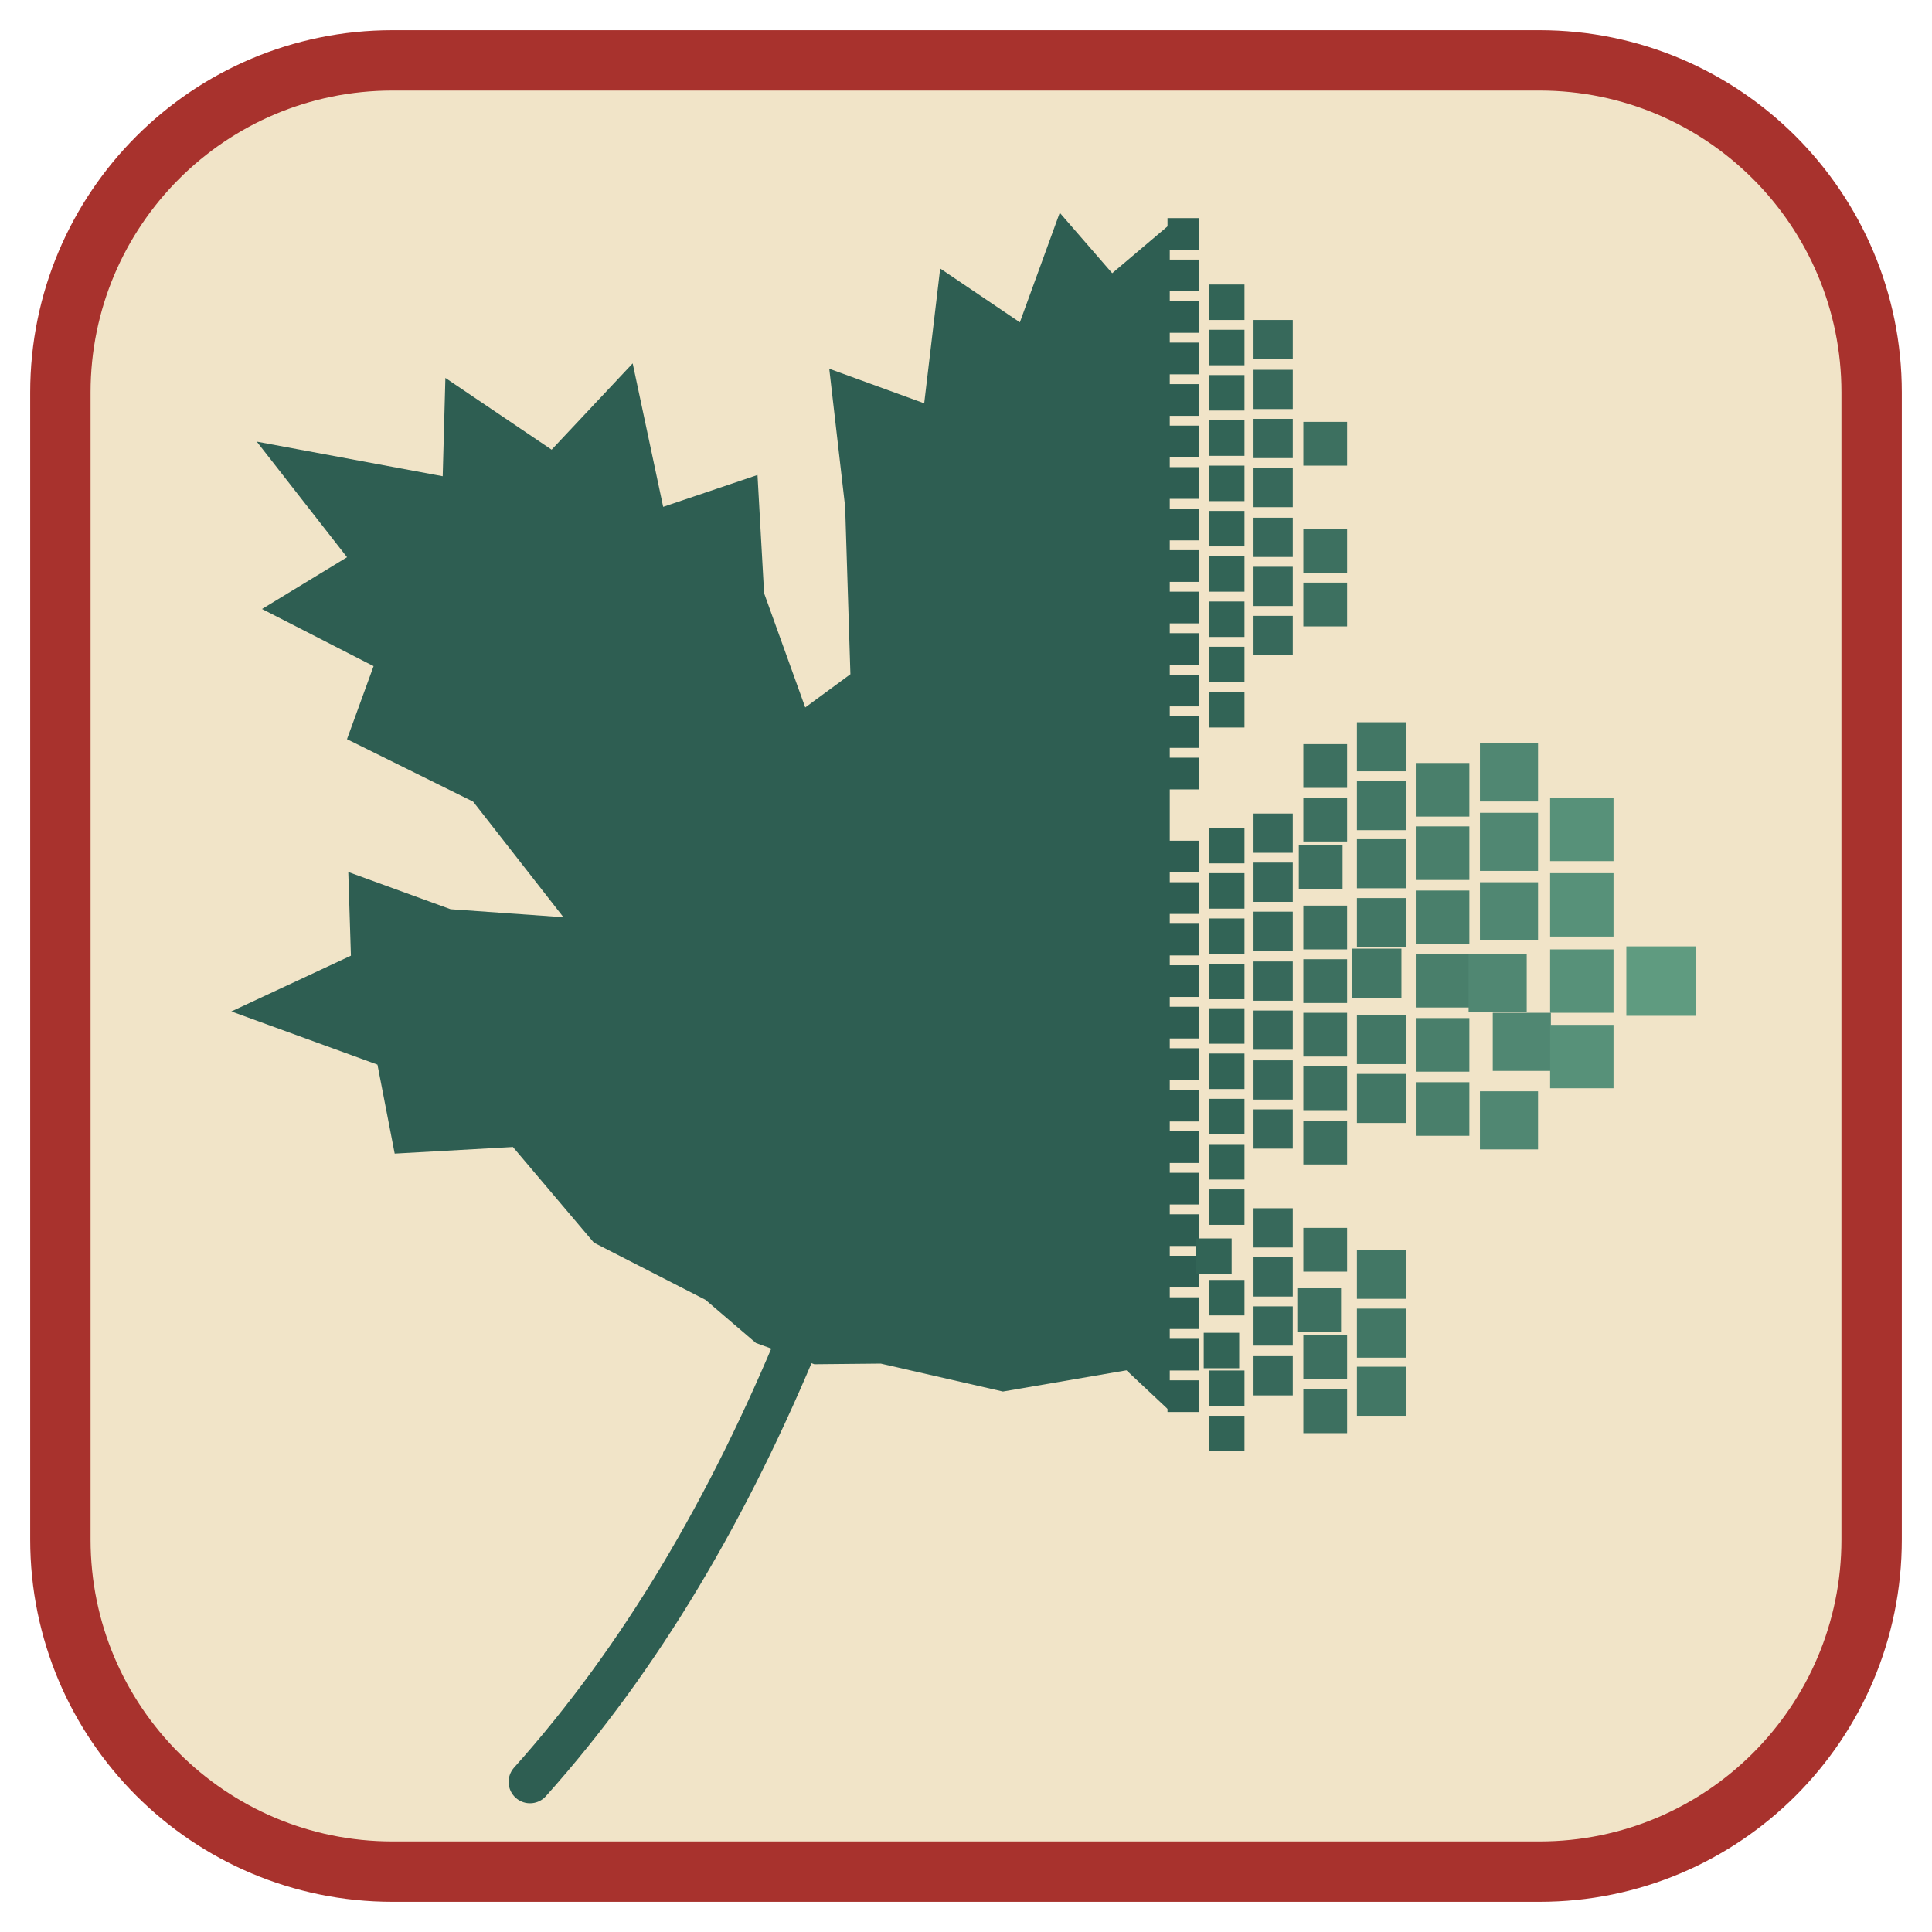
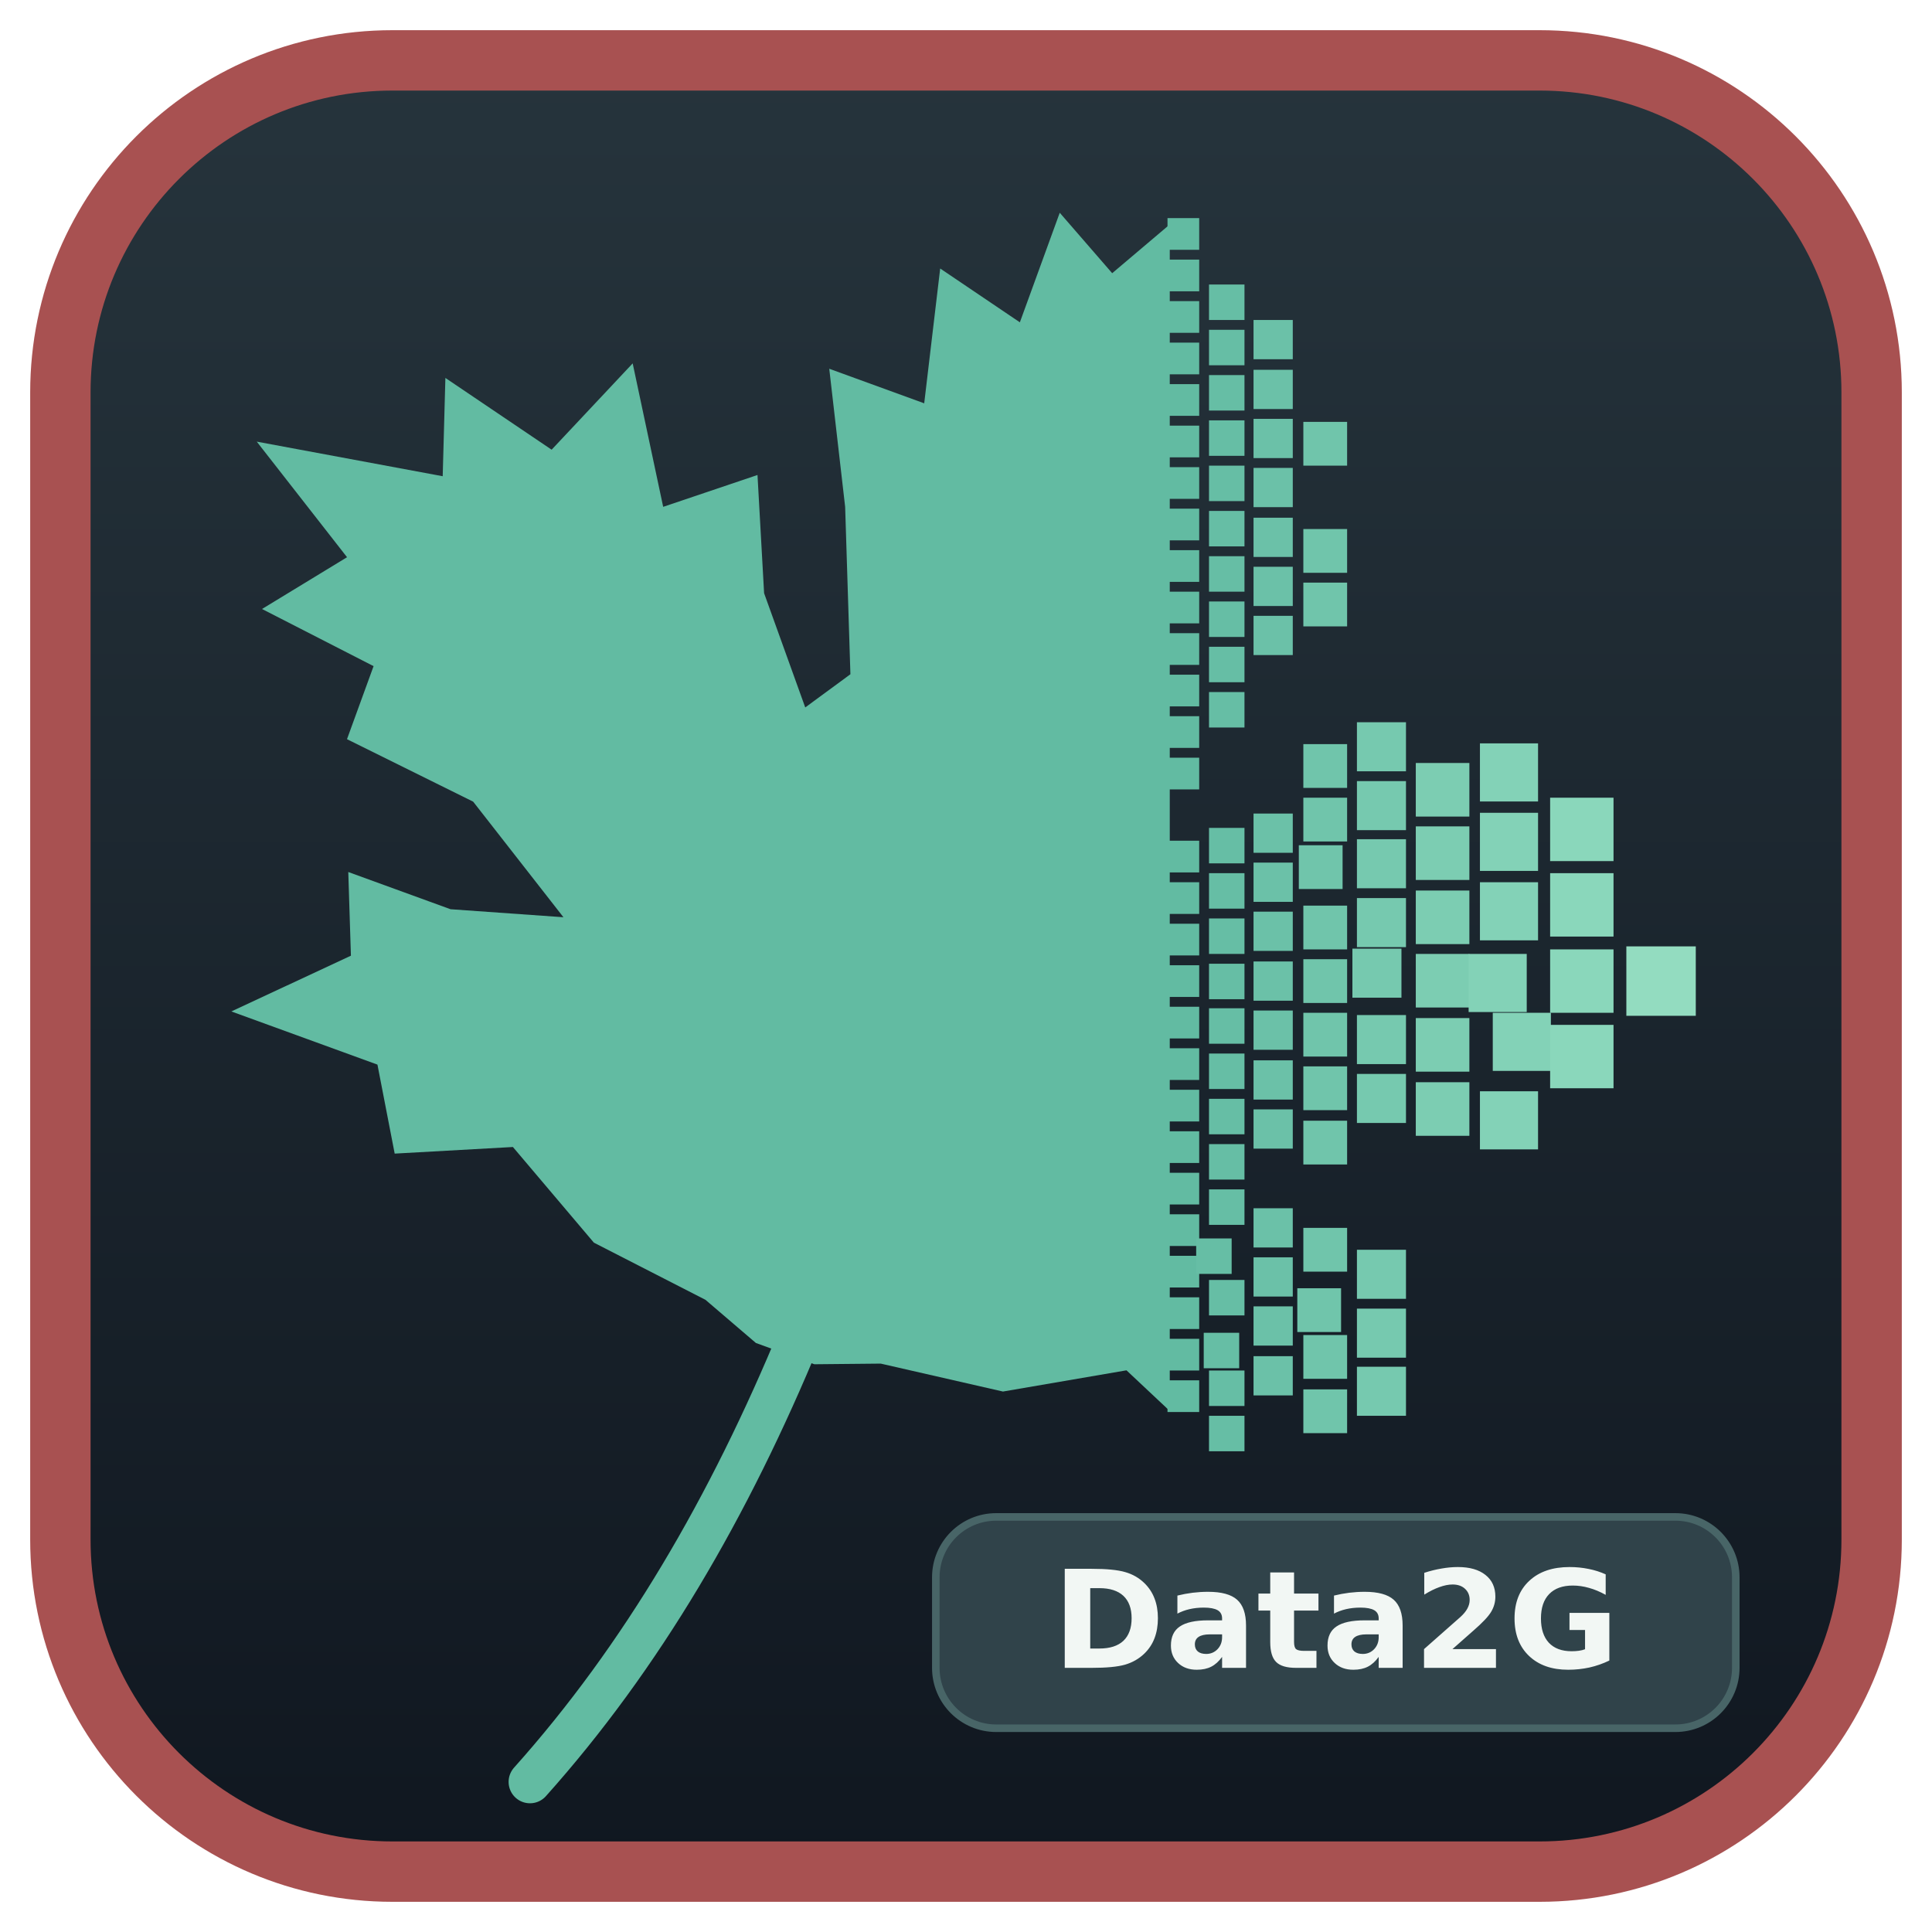
<svg xmlns="http://www.w3.org/2000/svg" width="256" height="256" viewBox="0 0 256 256">
  <defs>
    <clipPath id="smooth">
      <rect width="155" height="256" />
    </clipPath>
+     <linearGradient id="tile" x2="0" y2="1">
+       <stop stop-color="#26343c" />
+       <stop offset="1" stop-color="#101720" />
+     </linearGradient>
  </defs>
-   <rect x="8" y="8" width="240" height="240" rx="44" fill="#f1e4c8" />
+   <rect x="8" y="8" width="240" height="240" rx="44" fill="url(#tile)" />
  <g clip-path="url(#smooth)">
-     <path fill="#2e5e52" transform="translate(122 130) rotate(20) scale(1.03)" d="M0 -108 L8 -94 L17 -99 L17 -84 L29 -87 L25 -70 L38 -70 L30 -54 L22 -34 L26 -28 L36 -40 L42 -54 L52 -46 L62 -62 L68 -48 L84 -52 L80 -40 L104 -36 L88 -26 L96 -16 L80 -14 L80 -4 L62 -2 L46 8 L60 12 L74 12 L70 22 L82 34 L62 34 L56 44 L42 38 L28 46 L12 48 L4 51 L-4 51 L-12 48 L-28 46 L-42 38 L-56 44 L-62 34 L-82 34 L-70 22 L-74 12 L-60 12 L-46 8 L-62 -2 L-80 -4 L-80 -14 L-96 -16 L-88 -26 L-104 -36 L-80 -40 L-84 -52 L-68 -48 L-62 -62 L-52 -46 L-42 -54 L-36 -40 L-26 -28 L-22 -34 L-30 -54 L-38 -70 L-25 -70 L-29 -87 L-17 -84 L-17 -99 L-8 -94 Z" />
-     <path fill="none" stroke="#2e5e52" stroke-width="5.5" stroke-linecap="round" transform="translate(122 130) rotate(20) scale(1.03)" d="M1 48 C0 72 -4 94 -12 114" />
+     <path fill="#62bba2" transform="translate(122 130) rotate(20) scale(1.03)" d="M0 -108 L8 -94 L17 -99 L17 -84 L29 -87 L25 -70 L38 -70 L30 -54 L22 -34 L26 -28 L36 -40 L42 -54 L52 -46 L62 -62 L68 -48 L84 -52 L80 -40 L104 -36 L88 -26 L96 -16 L80 -14 L80 -4 L62 -2 L46 8 L60 12 L74 12 L70 22 L82 34 L62 34 L56 44 L42 38 L28 46 L12 48 L4 51 L-4 51 L-12 48 L-28 46 L-42 38 L-56 44 L-62 34 L-82 34 L-70 22 L-74 12 L-60 12 L-46 8 L-62 -2 L-80 -4 L-80 -14 L-96 -16 L-88 -26 L-104 -36 L-80 -40 L-84 -52 L-68 -48 L-62 -62 L-52 -46 L-42 -54 L-36 -40 L-26 -28 L-22 -34 L-30 -54 L-38 -70 L-25 -70 L-29 -87 L-17 -84 L-17 -99 L-8 -94 Z" />
+     <path fill="none" stroke="#62bba2" stroke-width="5.5" stroke-linecap="round" transform="translate(122 130) rotate(20) scale(1.03)" d="M1 48 C0 72 -4 94 -12 114" />
  </g>
-   <rect x="154.7" y="28.9" width="4.2" height="4.2" fill="#2e5e52" />
-   <rect x="154.7" y="34.4" width="4.2" height="4.2" fill="#2e5e52" />
-   <rect x="154.7" y="39.9" width="4.2" height="4.2" fill="#2e5e52" />
-   <rect x="154.7" y="45.4" width="4.2" height="4.2" fill="#2e5e52" />
-   <rect x="154.7" y="50.9" width="4.2" height="4.2" fill="#2e5e52" />
-   <rect x="154.7" y="56.4" width="4.2" height="4.2" fill="#2e5e52" />
-   <rect x="154.7" y="61.9" width="4.2" height="4.2" fill="#2e5e52" />
-   <rect x="154.7" y="67.4" width="4.2" height="4.2" fill="#2e5e52" />
-   <rect x="154.7" y="72.9" width="4.2" height="4.2" fill="#2e5e52" />
-   <rect x="154.7" y="78.4" width="4.2" height="4.2" fill="#2e5e52" />
-   <rect x="154.7" y="83.9" width="4.2" height="4.2" fill="#2e5e52" />
-   <rect x="154.7" y="89.4" width="4.2" height="4.2" fill="#2e5e52" />
-   <rect x="154.7" y="94.9" width="4.2" height="4.2" fill="#2e5e52" />
-   <rect x="154.7" y="100.4" width="4.2" height="4.2" fill="#2e5e52" />
-   <rect x="154.7" y="111.4" width="4.2" height="4.2" fill="#2e5e52" />
-   <rect x="154.7" y="116.9" width="4.2" height="4.2" fill="#2e5e52" />
-   <rect x="154.7" y="122.4" width="4.2" height="4.2" fill="#2e5e52" />
-   <rect x="154.7" y="127.9" width="4.2" height="4.2" fill="#2e5e52" />
-   <rect x="154.7" y="133.4" width="4.2" height="4.2" fill="#2e5e52" />
-   <rect x="154.7" y="138.9" width="4.2" height="4.2" fill="#2e5e52" />
-   <rect x="154.7" y="144.4" width="4.2" height="4.2" fill="#2e5e52" />
-   <rect x="154.7" y="149.9" width="4.2" height="4.2" fill="#2e5e52" />
-   <rect x="154.7" y="155.4" width="4.2" height="4.2" fill="#2e5e52" />
-   <rect x="154.7" y="160.9" width="4.2" height="4.2" fill="#2e5e52" />
-   <rect x="154.7" y="166.4" width="4.2" height="4.2" fill="#2e5e52" />
-   <rect x="154.7" y="171.9" width="4.2" height="4.2" fill="#2e5e52" />
-   <rect x="154.7" y="177.4" width="4.2" height="4.2" fill="#2e5e52" />
-   <rect x="154.7" y="182.9" width="4.2" height="4.2" fill="#2e5e52" />
-   <rect x="160.2" y="37.7" width="4.7" height="4.7" fill="#326456" />
-   <rect x="160.2" y="43.7" width="4.7" height="4.7" fill="#326456" />
-   <rect x="160.2" y="49.7" width="4.7" height="4.7" fill="#326456" />
-   <rect x="160.2" y="55.7" width="4.7" height="4.7" fill="#326456" />
-   <rect x="160.2" y="61.7" width="4.7" height="4.7" fill="#326456" />
-   <rect x="160.2" y="67.7" width="4.7" height="4.7" fill="#326456" />
-   <rect x="160.2" y="73.7" width="4.7" height="4.7" fill="#326456" />
-   <rect x="160.2" y="79.7" width="4.7" height="4.7" fill="#326456" />
-   <rect x="160.2" y="85.7" width="4.7" height="4.7" fill="#326456" />
-   <rect x="160.2" y="91.7" width="4.7" height="4.7" fill="#326456" />
-   <rect x="160.2" y="109.7" width="4.7" height="4.7" fill="#326456" />
-   <rect x="160.2" y="115.7" width="4.7" height="4.7" fill="#326456" />
-   <rect x="160.2" y="121.7" width="4.7" height="4.7" fill="#326456" />
-   <rect x="160.2" y="127.7" width="4.7" height="4.7" fill="#326456" />
-   <rect x="160.2" y="133.6" width="4.7" height="4.7" fill="#326456" />
-   <rect x="160.2" y="139.6" width="4.7" height="4.7" fill="#326456" />
-   <rect x="160.2" y="145.6" width="4.7" height="4.7" fill="#326456" />
-   <rect x="160.2" y="151.6" width="4.7" height="4.7" fill="#326456" />
-   <rect x="160.2" y="157.6" width="4.7" height="4.7" fill="#326456" />
-   <rect x="158.5" y="164.1" width="4.7" height="4.7" fill="#326456" />
-   <rect x="160.2" y="169.6" width="4.7" height="4.7" fill="#326456" />
-   <rect x="159.5" y="176.6" width="4.7" height="4.7" fill="#326456" />
-   <rect x="160.2" y="181.6" width="4.7" height="4.7" fill="#326456" />
-   <rect x="160.2" y="187.6" width="4.7" height="4.7" fill="#326456" />
-   <rect x="166.1" y="42.4" width="5.2" height="5.2" fill="#37695b" />
-   <rect x="166.1" y="49.0" width="5.2" height="5.2" fill="#37695b" />
-   <rect x="166.1" y="55.5" width="5.2" height="5.2" fill="#37695b" />
-   <rect x="166.1" y="62.0" width="5.2" height="5.2" fill="#37695b" />
-   <rect x="166.1" y="68.6" width="5.2" height="5.2" fill="#37695b" />
-   <rect x="166.1" y="75.1" width="5.2" height="5.2" fill="#37695b" />
-   <rect x="166.1" y="81.6" width="5.2" height="5.2" fill="#37695b" />
-   <rect x="166.1" y="107.8" width="5.2" height="5.2" fill="#37695b" />
-   <rect x="166.1" y="114.3" width="5.2" height="5.2" fill="#37695b" />
-   <rect x="166.1" y="120.8" width="5.2" height="5.2" fill="#37695b" />
-   <rect x="166.1" y="127.4" width="5.2" height="5.2" fill="#37695b" />
-   <rect x="166.1" y="133.9" width="5.2" height="5.2" fill="#37695b" />
-   <rect x="166.1" y="140.5" width="5.2" height="5.2" fill="#37695b" />
-   <rect x="166.1" y="147.0" width="5.2" height="5.2" fill="#37695b" />
-   <rect x="166.1" y="160.1" width="5.2" height="5.2" fill="#37695b" />
-   <rect x="166.1" y="166.6" width="5.2" height="5.2" fill="#37695b" />
-   <rect x="166.1" y="173.1" width="5.2" height="5.2" fill="#37695b" />
-   <rect x="166.1" y="179.7" width="5.2" height="5.2" fill="#37695b" />
-   <rect x="172.7" y="55.9" width="5.8" height="5.8" fill="#3d7060" />
-   <rect x="172.7" y="70.1" width="5.8" height="5.8" fill="#3d7060" />
-   <rect x="172.7" y="77.2" width="5.8" height="5.8" fill="#3d7060" />
-   <rect x="172.7" y="98.6" width="5.8" height="5.8" fill="#3d7060" />
-   <rect x="172.7" y="105.7" width="5.8" height="5.8" fill="#3d7060" />
-   <rect x="172.1" y="112.0" width="5.8" height="5.8" fill="#3d7060" />
-   <rect x="172.7" y="120.0" width="5.8" height="5.8" fill="#3d7060" />
-   <rect x="172.7" y="127.1" width="5.8" height="5.8" fill="#3d7060" />
-   <rect x="172.7" y="134.2" width="5.8" height="5.8" fill="#3d7060" />
-   <rect x="172.7" y="141.3" width="5.8" height="5.8" fill="#3d7060" />
-   <rect x="172.7" y="148.5" width="5.8" height="5.8" fill="#3d7060" />
-   <rect x="172.7" y="162.7" width="5.8" height="5.8" fill="#3d7060" />
-   <rect x="171.9" y="170.7" width="5.8" height="5.8" fill="#3d7060" />
-   <rect x="172.7" y="176.9" width="5.8" height="5.8" fill="#3d7060" />
-   <rect x="172.7" y="184.1" width="5.8" height="5.8" fill="#3d7060" />
-   <rect x="179.8" y="95.7" width="6.5" height="6.5" fill="#427765" />
-   <rect x="179.8" y="103.5" width="6.5" height="6.5" fill="#427765" />
-   <rect x="179.8" y="111.2" width="6.5" height="6.5" fill="#427765" />
-   <rect x="179.8" y="119.0" width="6.5" height="6.5" fill="#427765" />
-   <rect x="179.2" y="125.7" width="6.5" height="6.5" fill="#427765" />
-   <rect x="179.8" y="134.5" width="6.5" height="6.5" fill="#427765" />
-   <rect x="179.8" y="142.3" width="6.5" height="6.5" fill="#427765" />
-   <rect x="179.8" y="165.6" width="6.5" height="6.5" fill="#427765" />
-   <rect x="179.8" y="173.4" width="6.5" height="6.5" fill="#427765" />
-   <rect x="179.8" y="181.1" width="6.5" height="6.5" fill="#427765" />
-   <rect x="187.6" y="101.1" width="7.1" height="7.1" fill="#497f6b" />
-   <rect x="187.6" y="109.5" width="7.1" height="7.1" fill="#497f6b" />
-   <rect x="187.6" y="118.0" width="7.1" height="7.1" fill="#497f6b" />
-   <rect x="187.6" y="126.4" width="7.1" height="7.1" fill="#497f6b" />
-   <rect x="187.6" y="134.9" width="7.1" height="7.1" fill="#497f6b" />
-   <rect x="187.6" y="143.4" width="7.1" height="7.1" fill="#497f6b" />
-   <rect x="196.1" y="98.5" width="7.7" height="7.7" fill="#508772" />
-   <rect x="196.1" y="107.7" width="7.7" height="7.7" fill="#508772" />
-   <rect x="196.1" y="116.9" width="7.7" height="7.7" fill="#508772" />
-   <rect x="194.6" y="126.4" width="7.7" height="7.7" fill="#508772" />
-   <rect x="197.8" y="134.2" width="7.7" height="7.7" fill="#508772" />
-   <rect x="196.1" y="144.6" width="7.7" height="7.7" fill="#508772" />
-   <rect x="205.4" y="105.7" width="8.4" height="8.4" fill="#579179" />
-   <rect x="205.4" y="115.7" width="8.4" height="8.4" fill="#579179" />
-   <rect x="205.4" y="125.8" width="8.4" height="8.4" fill="#579179" />
-   <rect x="205.4" y="135.8" width="8.4" height="8.4" fill="#579179" />
-   <rect x="215.5" y="125.4" width="9.2" height="9.2" fill="#5f9b80" />
-   <rect x="8" y="8" width="240" height="240" rx="44" fill="none" stroke="#a8322d" stroke-width="8" />
+   <rect x="154.7" y="28.9" width="4.2" height="4.2" fill="#62bba2" />
+   <rect x="154.7" y="34.4" width="4.2" height="4.2" fill="#62bba2" />
+   <rect x="154.7" y="39.9" width="4.2" height="4.2" fill="#62bba2" />
+   <rect x="154.7" y="45.4" width="4.2" height="4.2" fill="#62bba2" />
+   <rect x="154.7" y="50.9" width="4.2" height="4.2" fill="#62bba2" />
+   <rect x="154.7" y="56.4" width="4.2" height="4.2" fill="#62bba2" />
+   <rect x="154.7" y="61.9" width="4.2" height="4.2" fill="#62bba2" />
+   <rect x="154.7" y="67.4" width="4.2" height="4.2" fill="#62bba2" />
+   <rect x="154.7" y="72.9" width="4.2" height="4.2" fill="#62bba2" />
+   <rect x="154.7" y="78.4" width="4.2" height="4.2" fill="#62bba2" />
+   <rect x="154.7" y="83.9" width="4.2" height="4.2" fill="#62bba2" />
+   <rect x="154.7" y="89.4" width="4.2" height="4.2" fill="#62bba2" />
+   <rect x="154.7" y="94.9" width="4.2" height="4.2" fill="#62bba2" />
+   <rect x="154.7" y="100.4" width="4.2" height="4.2" fill="#62bba2" />
+   <rect x="154.7" y="111.4" width="4.2" height="4.2" fill="#62bba2" />
+   <rect x="154.7" y="116.9" width="4.2" height="4.2" fill="#62bba2" />
+   <rect x="154.7" y="122.4" width="4.2" height="4.2" fill="#62bba2" />
+   <rect x="154.7" y="127.9" width="4.2" height="4.2" fill="#62bba2" />
+   <rect x="154.7" y="133.4" width="4.2" height="4.2" fill="#62bba2" />
+   <rect x="154.7" y="138.9" width="4.2" height="4.2" fill="#62bba2" />
+   <rect x="154.7" y="144.4" width="4.2" height="4.2" fill="#62bba2" />
+   <rect x="154.7" y="149.9" width="4.2" height="4.2" fill="#62bba2" />
+   <rect x="154.7" y="155.4" width="4.2" height="4.2" fill="#62bba2" />
+   <rect x="154.7" y="160.9" width="4.2" height="4.2" fill="#62bba2" />
+   <rect x="154.7" y="166.4" width="4.2" height="4.2" fill="#62bba2" />
+   <rect x="154.7" y="171.9" width="4.2" height="4.2" fill="#62bba2" />
+   <rect x="154.7" y="177.4" width="4.2" height="4.2" fill="#62bba2" />
+   <rect x="154.7" y="182.9" width="4.2" height="4.2" fill="#62bba2" />
+   <rect x="160.2" y="37.7" width="4.7" height="4.7" fill="#66bea5" />
+   <rect x="160.2" y="43.7" width="4.7" height="4.7" fill="#66bea5" />
+   <rect x="160.2" y="49.7" width="4.7" height="4.7" fill="#66bea5" />
+   <rect x="160.2" y="55.7" width="4.7" height="4.7" fill="#66bea5" />
+   <rect x="160.2" y="61.7" width="4.7" height="4.7" fill="#66bea5" />
+   <rect x="160.2" y="67.7" width="4.7" height="4.7" fill="#66bea5" />
+   <rect x="160.2" y="73.7" width="4.7" height="4.7" fill="#66bea5" />
+   <rect x="160.2" y="79.7" width="4.7" height="4.7" fill="#66bea5" />
+   <rect x="160.2" y="85.7" width="4.7" height="4.7" fill="#66bea5" />
+   <rect x="160.2" y="91.7" width="4.7" height="4.7" fill="#66bea5" />
+   <rect x="160.2" y="109.7" width="4.7" height="4.7" fill="#66bea5" />
+   <rect x="160.2" y="115.7" width="4.7" height="4.7" fill="#66bea5" />
+   <rect x="160.2" y="121.7" width="4.7" height="4.7" fill="#66bea5" />
+   <rect x="160.2" y="127.7" width="4.7" height="4.7" fill="#66bea5" />
+   <rect x="160.2" y="133.6" width="4.7" height="4.7" fill="#66bea5" />
+   <rect x="160.2" y="139.6" width="4.7" height="4.7" fill="#66bea5" />
+   <rect x="160.2" y="145.6" width="4.7" height="4.7" fill="#66bea5" />
+   <rect x="160.2" y="151.6" width="4.7" height="4.7" fill="#66bea5" />
+   <rect x="160.2" y="157.6" width="4.7" height="4.7" fill="#66bea5" />
+   <rect x="158.5" y="164.1" width="4.7" height="4.7" fill="#66bea5" />
+   <rect x="160.2" y="169.6" width="4.7" height="4.7" fill="#66bea5" />
+   <rect x="159.5" y="176.6" width="4.7" height="4.7" fill="#66bea5" />
+   <rect x="160.2" y="181.6" width="4.7" height="4.7" fill="#66bea5" />
+   <rect x="160.2" y="187.6" width="4.7" height="4.7" fill="#66bea5" />
+   <rect x="166.1" y="42.4" width="5.2" height="5.2" fill="#6bc1a8" />
+   <rect x="166.1" y="49.0" width="5.2" height="5.2" fill="#6bc1a8" />
+   <rect x="166.1" y="55.5" width="5.2" height="5.2" fill="#6bc1a8" />
+   <rect x="166.1" y="62.0" width="5.2" height="5.2" fill="#6bc1a8" />
+   <rect x="166.1" y="68.6" width="5.2" height="5.2" fill="#6bc1a8" />
+   <rect x="166.1" y="75.1" width="5.2" height="5.2" fill="#6bc1a8" />
+   <rect x="166.1" y="81.6" width="5.2" height="5.2" fill="#6bc1a8" />
+   <rect x="166.1" y="107.8" width="5.2" height="5.2" fill="#6bc1a8" />
+   <rect x="166.1" y="114.3" width="5.2" height="5.2" fill="#6bc1a8" />
+   <rect x="166.1" y="120.8" width="5.2" height="5.2" fill="#6bc1a8" />
+   <rect x="166.1" y="127.4" width="5.2" height="5.2" fill="#6bc1a8" />
+   <rect x="166.1" y="133.9" width="5.2" height="5.2" fill="#6bc1a8" />
+   <rect x="166.1" y="140.5" width="5.2" height="5.2" fill="#6bc1a8" />
+   <rect x="166.1" y="147.0" width="5.2" height="5.2" fill="#6bc1a8" />
+   <rect x="166.1" y="160.1" width="5.2" height="5.2" fill="#6bc1a8" />
+   <rect x="166.1" y="166.6" width="5.2" height="5.2" fill="#6bc1a8" />
+   <rect x="166.1" y="173.1" width="5.2" height="5.2" fill="#6bc1a8" />
+   <rect x="166.1" y="179.7" width="5.2" height="5.2" fill="#6bc1a8" />
+   <rect x="172.7" y="55.9" width="5.8" height="5.8" fill="#70c5ab" />
+   <rect x="172.7" y="70.1" width="5.8" height="5.8" fill="#70c5ab" />
+   <rect x="172.7" y="77.2" width="5.8" height="5.8" fill="#70c5ab" />
+   <rect x="172.7" y="98.6" width="5.8" height="5.8" fill="#70c5ab" />
+   <rect x="172.7" y="105.7" width="5.8" height="5.8" fill="#70c5ab" />
+   <rect x="172.1" y="112.0" width="5.8" height="5.8" fill="#70c5ab" />
+   <rect x="172.7" y="120.0" width="5.8" height="5.8" fill="#70c5ab" />
+   <rect x="172.7" y="127.1" width="5.8" height="5.8" fill="#70c5ab" />
+   <rect x="172.7" y="134.2" width="5.8" height="5.8" fill="#70c5ab" />
+   <rect x="172.7" y="141.3" width="5.8" height="5.8" fill="#70c5ab" />
+   <rect x="172.7" y="148.5" width="5.8" height="5.8" fill="#70c5ab" />
+   <rect x="172.7" y="162.7" width="5.8" height="5.8" fill="#70c5ab" />
+   <rect x="171.9" y="170.7" width="5.8" height="5.8" fill="#70c5ab" />
+   <rect x="172.7" y="176.9" width="5.8" height="5.8" fill="#70c5ab" />
+   <rect x="172.7" y="184.1" width="5.8" height="5.8" fill="#70c5ab" />
+   <rect x="179.8" y="95.7" width="6.5" height="6.5" fill="#76c9af" />
+   <rect x="179.8" y="103.5" width="6.5" height="6.5" fill="#76c9af" />
+   <rect x="179.8" y="111.2" width="6.5" height="6.5" fill="#76c9af" />
+   <rect x="179.8" y="119.0" width="6.5" height="6.5" fill="#76c9af" />
+   <rect x="179.2" y="125.7" width="6.5" height="6.5" fill="#76c9af" />
+   <rect x="179.8" y="134.5" width="6.5" height="6.5" fill="#76c9af" />
+   <rect x="179.8" y="142.3" width="6.5" height="6.5" fill="#76c9af" />
+   <rect x="179.8" y="165.6" width="6.5" height="6.5" fill="#76c9af" />
+   <rect x="179.8" y="173.4" width="6.5" height="6.5" fill="#76c9af" />
+   <rect x="179.8" y="181.1" width="6.5" height="6.5" fill="#76c9af" />
+   <rect x="187.6" y="101.1" width="7.1" height="7.1" fill="#7ccdb2" />
+   <rect x="187.6" y="109.5" width="7.1" height="7.1" fill="#7ccdb2" />
+   <rect x="187.6" y="118.0" width="7.1" height="7.1" fill="#7ccdb2" />
+   <rect x="187.6" y="126.4" width="7.1" height="7.1" fill="#7ccdb2" />
+   <rect x="187.6" y="134.9" width="7.1" height="7.1" fill="#7ccdb2" />
+   <rect x="187.6" y="143.4" width="7.1" height="7.1" fill="#7ccdb2" />
+   <rect x="196.1" y="98.5" width="7.7" height="7.7" fill="#83d2b7" />
+   <rect x="196.1" y="107.7" width="7.7" height="7.7" fill="#83d2b7" />
+   <rect x="196.1" y="116.9" width="7.7" height="7.7" fill="#83d2b7" />
+   <rect x="194.6" y="126.4" width="7.7" height="7.7" fill="#83d2b7" />
+   <rect x="197.8" y="134.2" width="7.7" height="7.7" fill="#83d2b7" />
+   <rect x="196.1" y="144.6" width="7.7" height="7.7" fill="#83d2b7" />
+   <rect x="205.4" y="105.7" width="8.4" height="8.4" fill="#8ad7bb" />
+   <rect x="205.4" y="115.7" width="8.4" height="8.4" fill="#8ad7bb" />
+   <rect x="205.4" y="125.8" width="8.4" height="8.4" fill="#8ad7bb" />
+   <rect x="205.4" y="135.8" width="8.4" height="8.4" fill="#8ad7bb" />
+   <rect x="215.5" y="125.4" width="9.2" height="9.2" fill="#93dcc0" />
+   <rect x="124" y="201" width="106" height="28" rx="8" fill="#30434a" stroke="#486567" />
+   <text x="177" y="221" text-anchor="middle" fill="#f2f7f4" font-size="18" font-family="DejaVu Sans, sans-serif" font-weight="700">Data2G</text>
+   <rect x="8" y="8" width="240" height="240" rx="44" fill="none" stroke="#a85151" stroke-width="8" />
</svg>
